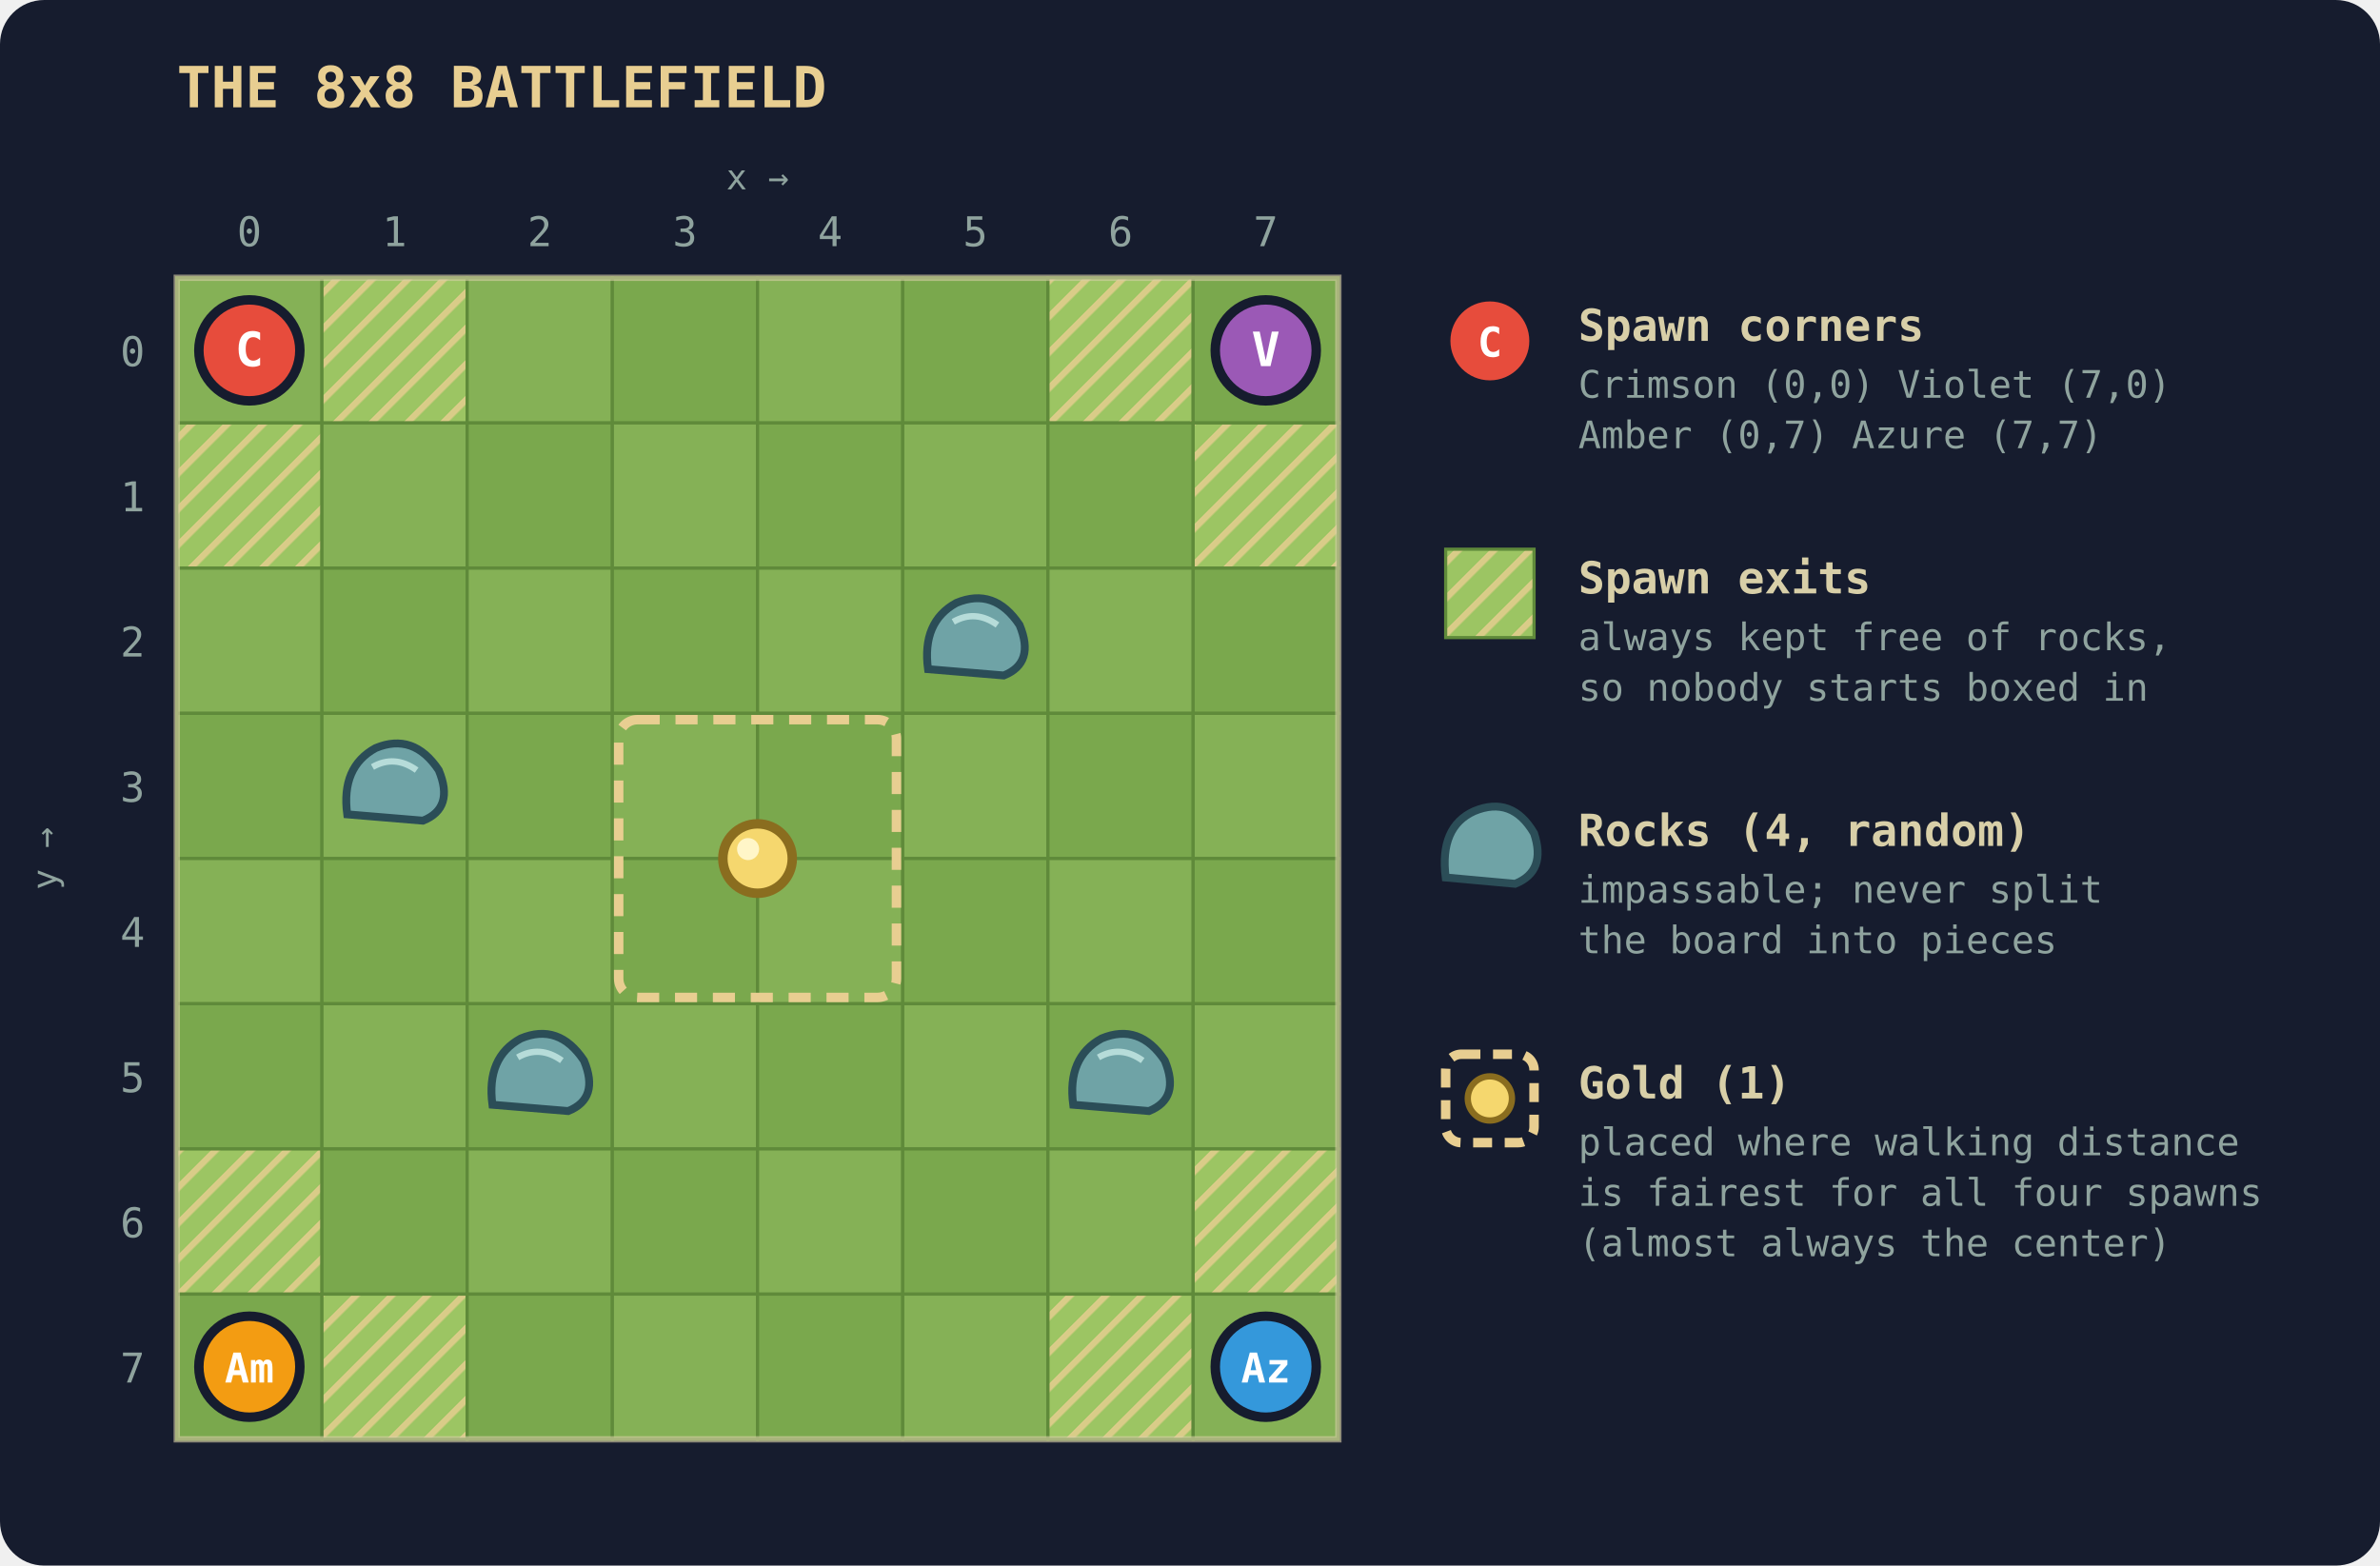
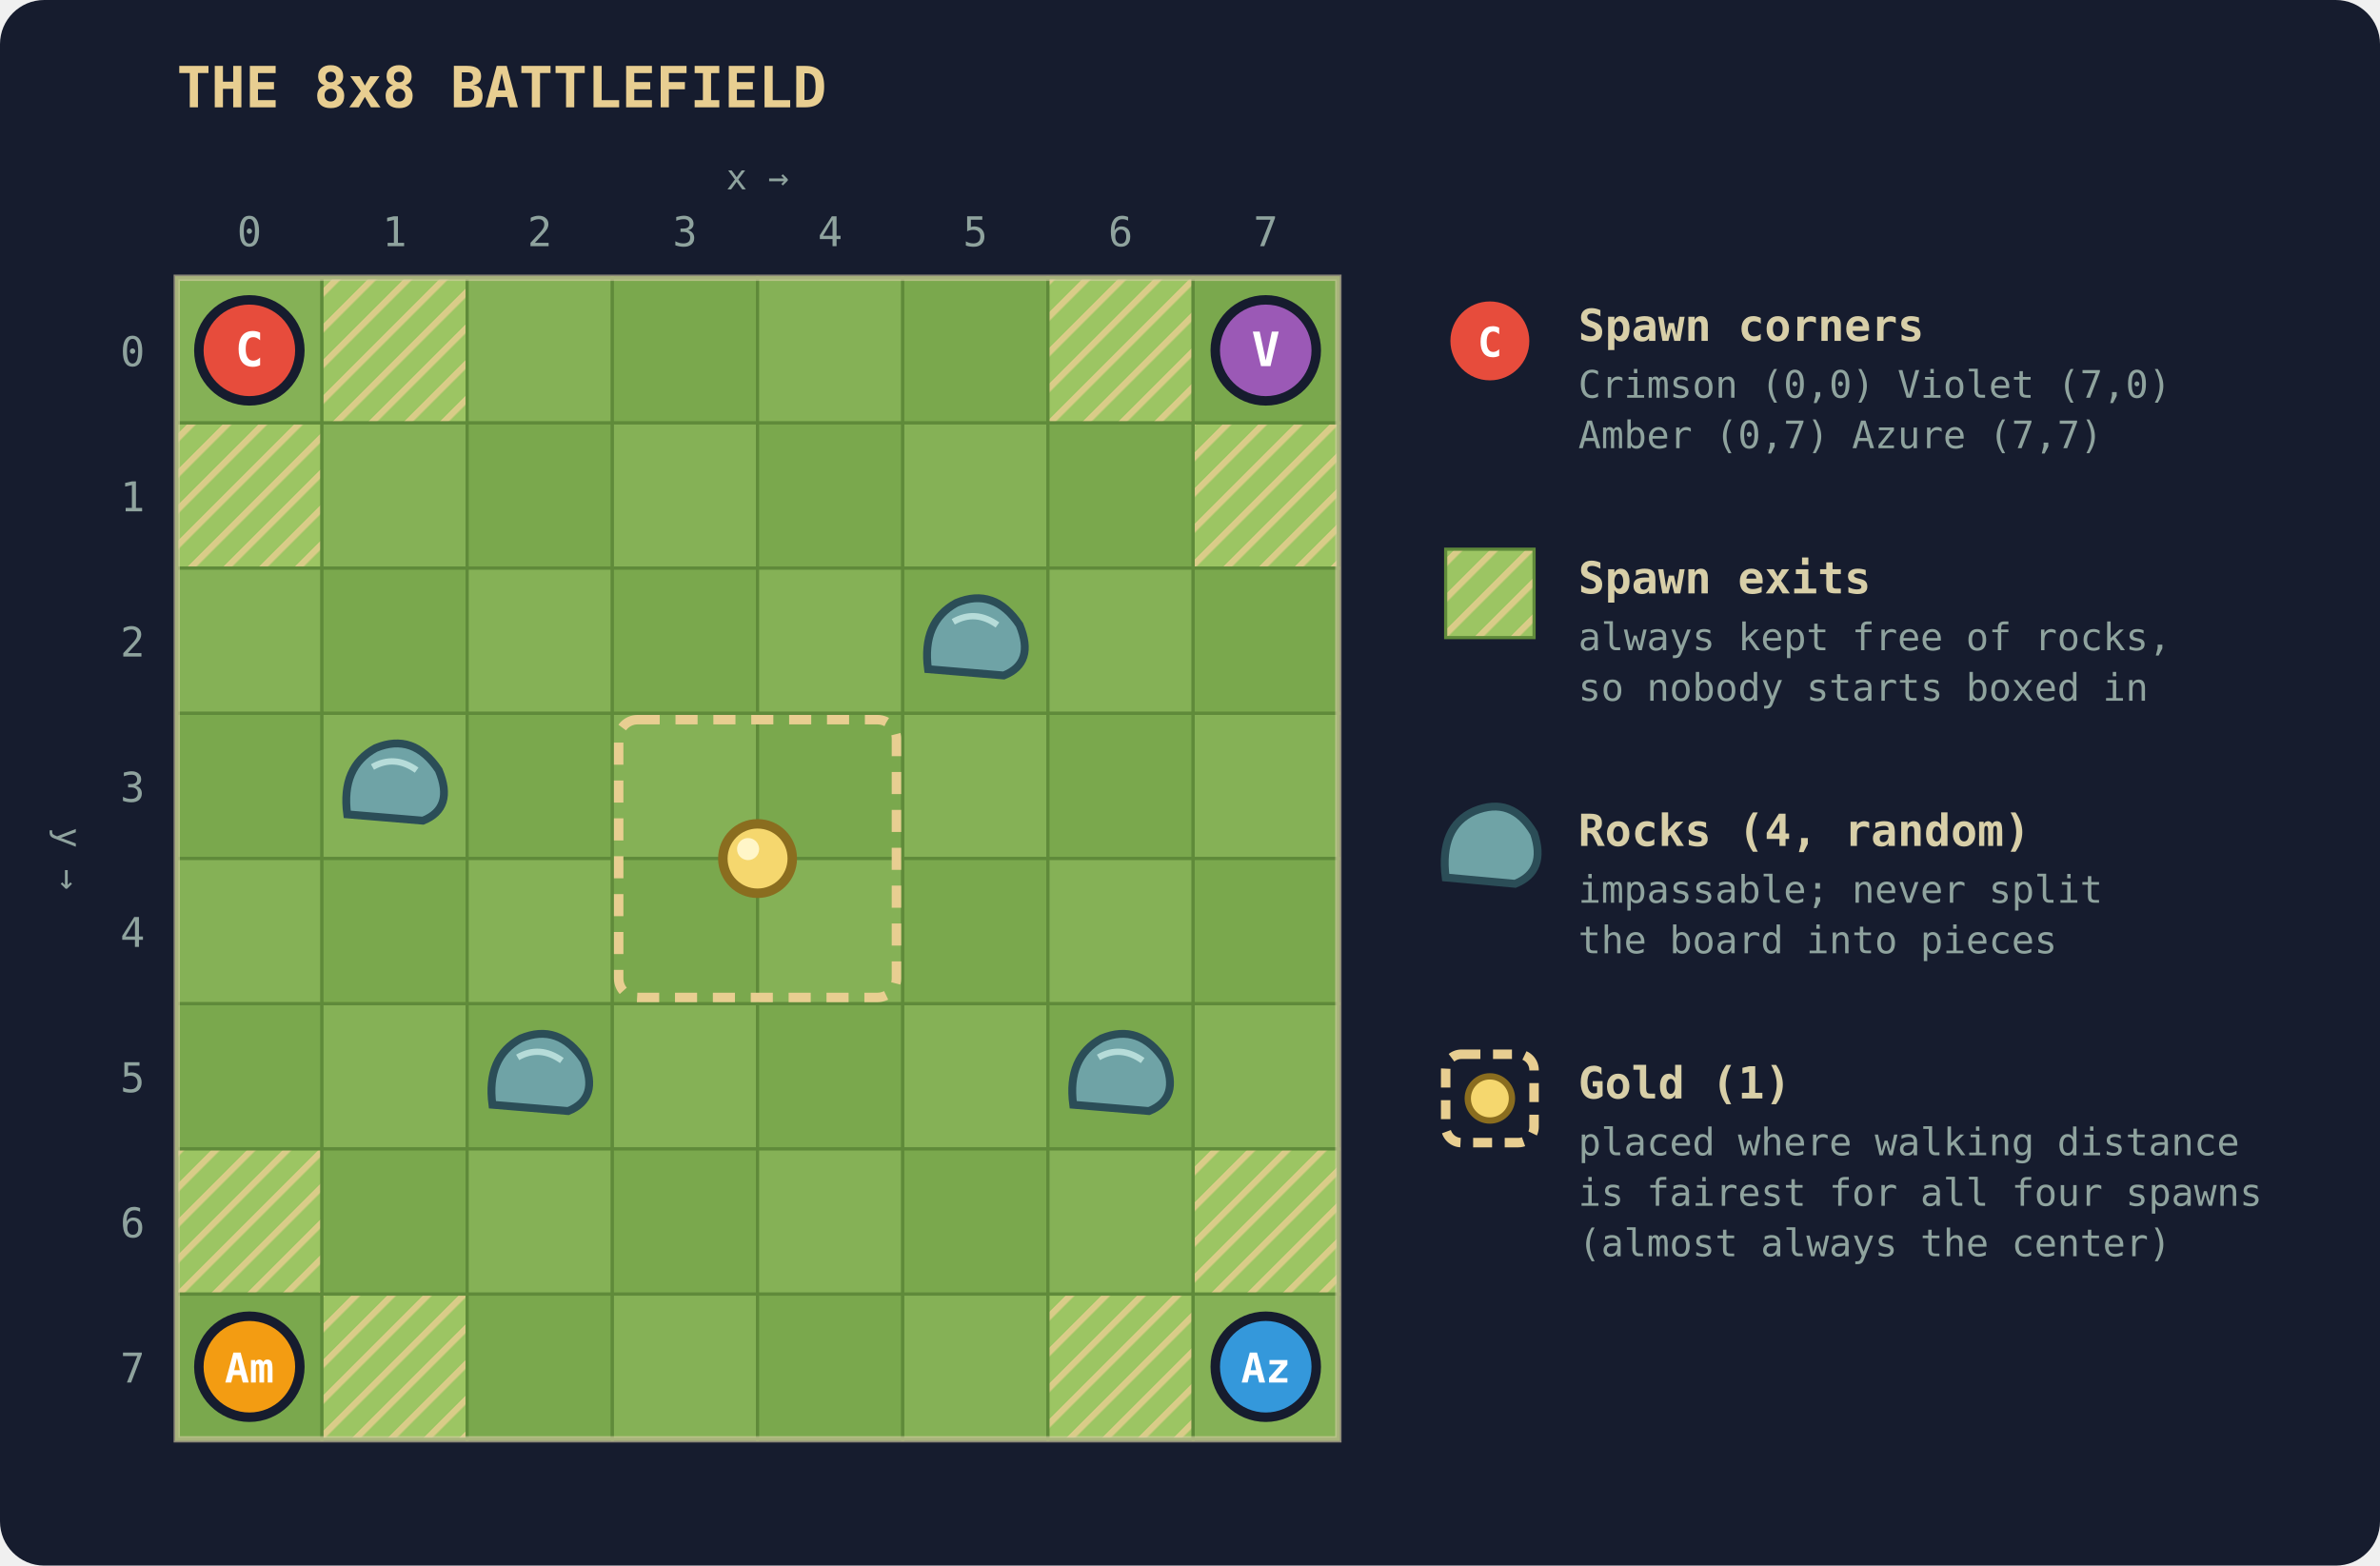
<svg xmlns="http://www.w3.org/2000/svg" width="754" height="496" viewBox="0 0 754 496" font-family="DejaVu Sans Mono, Menlo, Consolas, monospace">
  <defs>
    <pattern id="hatch" width="8" height="8" patternUnits="userSpaceOnUse" patternTransform="rotate(45)">
      <rect width="8" height="8" fill="#9cc563" />
      <line x1="0" y1="0" x2="0" y2="8" stroke="#e8ce91" stroke-width="4" opacity="0.8" />
    </pattern>
  </defs>
  <rect width="754" height="496" rx="14" fill="#161c2e" />
  <text x="56" y="34" fill="#e8ce91" font-size="18" font-weight="bold">THE 8x8 BATTLEFIELD</text>
  <g transform="translate(0 24)">
    <text x="79.0" y="54" fill="#8fa39e" font-size="13" text-anchor="middle">0</text>
  </g>
  <g transform="translate(0 24)">
    <text x="42" y="92.0" fill="#8fa39e" font-size="13" text-anchor="middle">0</text>
  </g>
  <g transform="translate(0 24)">
    <text x="125.0" y="54" fill="#8fa39e" font-size="13" text-anchor="middle">1</text>
  </g>
  <g transform="translate(0 24)">
    <text x="42" y="138.0" fill="#8fa39e" font-size="13" text-anchor="middle">1</text>
  </g>
  <g transform="translate(0 24)">
    <text x="171.0" y="54" fill="#8fa39e" font-size="13" text-anchor="middle">2</text>
  </g>
  <g transform="translate(0 24)">
    <text x="42" y="184.0" fill="#8fa39e" font-size="13" text-anchor="middle">2</text>
  </g>
  <g transform="translate(0 24)">
    <text x="217.0" y="54" fill="#8fa39e" font-size="13" text-anchor="middle">3</text>
  </g>
  <g transform="translate(0 24)">
    <text x="42" y="230.0" fill="#8fa39e" font-size="13" text-anchor="middle">3</text>
  </g>
  <g transform="translate(0 24)">
    <text x="263.0" y="54" fill="#8fa39e" font-size="13" text-anchor="middle">4</text>
  </g>
  <g transform="translate(0 24)">
    <text x="42" y="276.0" fill="#8fa39e" font-size="13" text-anchor="middle">4</text>
  </g>
  <g transform="translate(0 24)">
    <text x="309.0" y="54" fill="#8fa39e" font-size="13" text-anchor="middle">5</text>
  </g>
  <g transform="translate(0 24)">
    <text x="42" y="322.0" fill="#8fa39e" font-size="13" text-anchor="middle">5</text>
  </g>
  <g transform="translate(0 24)">
    <text x="355.0" y="54" fill="#8fa39e" font-size="13" text-anchor="middle">6</text>
  </g>
  <g transform="translate(0 24)">
    <text x="42" y="368.0" fill="#8fa39e" font-size="13" text-anchor="middle">6</text>
  </g>
  <g transform="translate(0 24)">
    <text x="401.0" y="54" fill="#8fa39e" font-size="13" text-anchor="middle">7</text>
  </g>
  <g transform="translate(0 24)">
    <text x="42" y="414.0" fill="#8fa39e" font-size="13" text-anchor="middle">7</text>
  </g>
  <g transform="translate(0 24)">
    <text x="240.0" y="36" fill="#8fa39e" font-size="11" text-anchor="middle">x →</text>
  </g>
  <g transform="translate(0 24)">
-     <text x="18" y="248.0" fill="#8fa39e" font-size="11" text-anchor="middle" transform="rotate(-90 18 248.0)">y →</text>
+     <text x="18" y="248.0" fill="#8fa39e" font-size="11" text-anchor="middle" transform="rotate(90 18 248.0)">y →</text>
  </g>
  <g transform="translate(0 24)">
    <rect x="56" y="64" width="46" height="46" fill="#85b156" stroke="#5f8a3a" stroke-width="1" />
  </g>
  <g transform="translate(0 24)">
    <rect x="102" y="64" width="46" height="46" fill="url(#hatch)" stroke="#5f8a3a" stroke-width="1" />
  </g>
  <g transform="translate(0 24)">
    <rect x="148" y="64" width="46" height="46" fill="#85b156" stroke="#5f8a3a" stroke-width="1" />
  </g>
  <g transform="translate(0 24)">
    <rect x="194" y="64" width="46" height="46" fill="#7aa84d" stroke="#5f8a3a" stroke-width="1" />
  </g>
  <g transform="translate(0 24)">
    <rect x="240" y="64" width="46" height="46" fill="#85b156" stroke="#5f8a3a" stroke-width="1" />
  </g>
  <g transform="translate(0 24)">
    <rect x="286" y="64" width="46" height="46" fill="#7aa84d" stroke="#5f8a3a" stroke-width="1" />
  </g>
  <g transform="translate(0 24)">
    <rect x="332" y="64" width="46" height="46" fill="url(#hatch)" stroke="#5f8a3a" stroke-width="1" />
  </g>
  <g transform="translate(0 24)">
    <rect x="378" y="64" width="46" height="46" fill="#7aa84d" stroke="#5f8a3a" stroke-width="1" />
  </g>
  <g transform="translate(0 24)">
    <rect x="56" y="110" width="46" height="46" fill="url(#hatch)" stroke="#5f8a3a" stroke-width="1" />
  </g>
  <g transform="translate(0 24)">
    <rect x="102" y="110" width="46" height="46" fill="#85b156" stroke="#5f8a3a" stroke-width="1" />
  </g>
  <g transform="translate(0 24)">
    <rect x="148" y="110" width="46" height="46" fill="#7aa84d" stroke="#5f8a3a" stroke-width="1" />
  </g>
  <g transform="translate(0 24)">
    <rect x="194" y="110" width="46" height="46" fill="#85b156" stroke="#5f8a3a" stroke-width="1" />
  </g>
  <g transform="translate(0 24)">
    <rect x="240" y="110" width="46" height="46" fill="#7aa84d" stroke="#5f8a3a" stroke-width="1" />
  </g>
  <g transform="translate(0 24)">
    <rect x="286" y="110" width="46" height="46" fill="#85b156" stroke="#5f8a3a" stroke-width="1" />
  </g>
  <g transform="translate(0 24)">
    <rect x="332" y="110" width="46" height="46" fill="#7aa84d" stroke="#5f8a3a" stroke-width="1" />
  </g>
  <g transform="translate(0 24)">
    <rect x="378" y="110" width="46" height="46" fill="url(#hatch)" stroke="#5f8a3a" stroke-width="1" />
  </g>
  <g transform="translate(0 24)">
    <rect x="56" y="156" width="46" height="46" fill="#85b156" stroke="#5f8a3a" stroke-width="1" />
  </g>
  <g transform="translate(0 24)">
    <rect x="102" y="156" width="46" height="46" fill="#7aa84d" stroke="#5f8a3a" stroke-width="1" />
  </g>
  <g transform="translate(0 24)">
    <rect x="148" y="156" width="46" height="46" fill="#85b156" stroke="#5f8a3a" stroke-width="1" />
  </g>
  <g transform="translate(0 24)">
    <rect x="194" y="156" width="46" height="46" fill="#7aa84d" stroke="#5f8a3a" stroke-width="1" />
  </g>
  <g transform="translate(0 24)">
    <rect x="240" y="156" width="46" height="46" fill="#85b156" stroke="#5f8a3a" stroke-width="1" />
  </g>
  <g transform="translate(0 24)">
    <rect x="286" y="156" width="46" height="46" fill="#7aa84d" stroke="#5f8a3a" stroke-width="1" />
  </g>
  <g transform="translate(0 24)">
    <rect x="332" y="156" width="46" height="46" fill="#85b156" stroke="#5f8a3a" stroke-width="1" />
  </g>
  <g transform="translate(0 24)">
    <rect x="378" y="156" width="46" height="46" fill="#7aa84d" stroke="#5f8a3a" stroke-width="1" />
  </g>
  <g transform="translate(0 24)">
    <rect x="56" y="202" width="46" height="46" fill="#7aa84d" stroke="#5f8a3a" stroke-width="1" />
  </g>
  <g transform="translate(0 24)">
    <rect x="102" y="202" width="46" height="46" fill="#85b156" stroke="#5f8a3a" stroke-width="1" />
  </g>
  <g transform="translate(0 24)">
    <rect x="148" y="202" width="46" height="46" fill="#7aa84d" stroke="#5f8a3a" stroke-width="1" />
  </g>
  <g transform="translate(0 24)">
    <rect x="194" y="202" width="46" height="46" fill="#85b156" stroke="#5f8a3a" stroke-width="1" />
  </g>
  <g transform="translate(0 24)">
    <rect x="240" y="202" width="46" height="46" fill="#7aa84d" stroke="#5f8a3a" stroke-width="1" />
  </g>
  <g transform="translate(0 24)">
    <rect x="286" y="202" width="46" height="46" fill="#85b156" stroke="#5f8a3a" stroke-width="1" />
  </g>
  <g transform="translate(0 24)">
    <rect x="332" y="202" width="46" height="46" fill="#7aa84d" stroke="#5f8a3a" stroke-width="1" />
  </g>
  <g transform="translate(0 24)">
    <rect x="378" y="202" width="46" height="46" fill="#85b156" stroke="#5f8a3a" stroke-width="1" />
  </g>
  <g transform="translate(0 24)">
    <rect x="56" y="248" width="46" height="46" fill="#85b156" stroke="#5f8a3a" stroke-width="1" />
  </g>
  <g transform="translate(0 24)">
    <rect x="102" y="248" width="46" height="46" fill="#7aa84d" stroke="#5f8a3a" stroke-width="1" />
  </g>
  <g transform="translate(0 24)">
    <rect x="148" y="248" width="46" height="46" fill="#85b156" stroke="#5f8a3a" stroke-width="1" />
  </g>
  <g transform="translate(0 24)">
    <rect x="194" y="248" width="46" height="46" fill="#7aa84d" stroke="#5f8a3a" stroke-width="1" />
  </g>
  <g transform="translate(0 24)">
    <rect x="240" y="248" width="46" height="46" fill="#85b156" stroke="#5f8a3a" stroke-width="1" />
  </g>
  <g transform="translate(0 24)">
    <rect x="286" y="248" width="46" height="46" fill="#7aa84d" stroke="#5f8a3a" stroke-width="1" />
  </g>
  <g transform="translate(0 24)">
    <rect x="332" y="248" width="46" height="46" fill="#85b156" stroke="#5f8a3a" stroke-width="1" />
  </g>
  <g transform="translate(0 24)">
    <rect x="378" y="248" width="46" height="46" fill="#7aa84d" stroke="#5f8a3a" stroke-width="1" />
  </g>
  <g transform="translate(0 24)">
    <rect x="56" y="294" width="46" height="46" fill="#7aa84d" stroke="#5f8a3a" stroke-width="1" />
  </g>
  <g transform="translate(0 24)">
    <rect x="102" y="294" width="46" height="46" fill="#85b156" stroke="#5f8a3a" stroke-width="1" />
  </g>
  <g transform="translate(0 24)">
    <rect x="148" y="294" width="46" height="46" fill="#7aa84d" stroke="#5f8a3a" stroke-width="1" />
  </g>
  <g transform="translate(0 24)">
    <rect x="194" y="294" width="46" height="46" fill="#85b156" stroke="#5f8a3a" stroke-width="1" />
  </g>
  <g transform="translate(0 24)">
    <rect x="240" y="294" width="46" height="46" fill="#7aa84d" stroke="#5f8a3a" stroke-width="1" />
  </g>
  <g transform="translate(0 24)">
    <rect x="286" y="294" width="46" height="46" fill="#85b156" stroke="#5f8a3a" stroke-width="1" />
  </g>
  <g transform="translate(0 24)">
    <rect x="332" y="294" width="46" height="46" fill="#7aa84d" stroke="#5f8a3a" stroke-width="1" />
  </g>
  <g transform="translate(0 24)">
    <rect x="378" y="294" width="46" height="46" fill="#85b156" stroke="#5f8a3a" stroke-width="1" />
  </g>
  <g transform="translate(0 24)">
    <rect x="56" y="340" width="46" height="46" fill="url(#hatch)" stroke="#5f8a3a" stroke-width="1" />
  </g>
  <g transform="translate(0 24)">
    <rect x="102" y="340" width="46" height="46" fill="#7aa84d" stroke="#5f8a3a" stroke-width="1" />
  </g>
  <g transform="translate(0 24)">
    <rect x="148" y="340" width="46" height="46" fill="#85b156" stroke="#5f8a3a" stroke-width="1" />
  </g>
  <g transform="translate(0 24)">
    <rect x="194" y="340" width="46" height="46" fill="#7aa84d" stroke="#5f8a3a" stroke-width="1" />
  </g>
  <g transform="translate(0 24)">
    <rect x="240" y="340" width="46" height="46" fill="#85b156" stroke="#5f8a3a" stroke-width="1" />
  </g>
  <g transform="translate(0 24)">
    <rect x="286" y="340" width="46" height="46" fill="#7aa84d" stroke="#5f8a3a" stroke-width="1" />
  </g>
  <g transform="translate(0 24)">
    <rect x="332" y="340" width="46" height="46" fill="#85b156" stroke="#5f8a3a" stroke-width="1" />
  </g>
  <g transform="translate(0 24)">
    <rect x="378" y="340" width="46" height="46" fill="url(#hatch)" stroke="#5f8a3a" stroke-width="1" />
  </g>
  <g transform="translate(0 24)">
    <rect x="56" y="386" width="46" height="46" fill="#7aa84d" stroke="#5f8a3a" stroke-width="1" />
  </g>
  <g transform="translate(0 24)">
    <rect x="102" y="386" width="46" height="46" fill="url(#hatch)" stroke="#5f8a3a" stroke-width="1" />
  </g>
  <g transform="translate(0 24)">
    <rect x="148" y="386" width="46" height="46" fill="#7aa84d" stroke="#5f8a3a" stroke-width="1" />
  </g>
  <g transform="translate(0 24)">
    <rect x="194" y="386" width="46" height="46" fill="#85b156" stroke="#5f8a3a" stroke-width="1" />
  </g>
  <g transform="translate(0 24)">
    <rect x="240" y="386" width="46" height="46" fill="#7aa84d" stroke="#5f8a3a" stroke-width="1" />
  </g>
  <g transform="translate(0 24)">
    <rect x="286" y="386" width="46" height="46" fill="#85b156" stroke="#5f8a3a" stroke-width="1" />
  </g>
  <g transform="translate(0 24)">
    <rect x="332" y="386" width="46" height="46" fill="url(#hatch)" stroke="#5f8a3a" stroke-width="1" />
  </g>
  <g transform="translate(0 24)">
    <rect x="378" y="386" width="46" height="46" fill="#85b156" stroke="#5f8a3a" stroke-width="1" />
  </g>
  <g transform="translate(0 24)">
    <rect x="196" y="204" width="88" height="88" fill="none" stroke="#e8ce91" stroke-width="3" stroke-dasharray="7 5" rx="6" />
  </g>
  <g transform="translate(0 24)">
    <circle cx="240" cy="248" r="11" fill="#f5d76e" stroke="#8a6d1f" stroke-width="3" />
    <circle cx="237" cy="245" r="3.5" fill="#fff6c8" />
  </g>
  <g transform="translate(0 24)">
    <path d="M156.0 326.0 Q154.0 311.0 165.0 305.0 Q177.0 300.0 185.0 312.0 Q190.0 324.0 180.0 328.0 Z" fill="#6fa3a6" stroke="#2b4d57" stroke-width="2.5" />
    <path d="M164.0 311.0 Q171.0 307.0 178.0 312.0" stroke="#b6dcd9" stroke-width="2" fill="none" />
  </g>
  <g transform="translate(0 24)">
    <path d="M294.0 188.0 Q292.0 173.0 303.0 167.0 Q315.0 162.0 323.0 174.0 Q328.0 186.0 318.0 190.0 Z" fill="#6fa3a6" stroke="#2b4d57" stroke-width="2.5" />
    <path d="M302.0 173.0 Q309.0 169.0 316.0 174.0" stroke="#b6dcd9" stroke-width="2" fill="none" />
  </g>
  <g transform="translate(0 24)">
    <path d="M110.0 234.0 Q108.0 219.0 119.0 213.0 Q131.0 208.0 139.0 220.0 Q144.0 232.0 134.0 236.0 Z" fill="#6fa3a6" stroke="#2b4d57" stroke-width="2.5" />
    <path d="M118.0 219.0 Q125.0 215.0 132.0 220.0" stroke="#b6dcd9" stroke-width="2" fill="none" />
  </g>
  <g transform="translate(0 24)">
    <path d="M340.0 326.0 Q338.0 311.0 349.0 305.0 Q361.0 300.0 369.0 312.0 Q374.0 324.0 364.0 328.0 Z" fill="#6fa3a6" stroke="#2b4d57" stroke-width="2.5" />
    <path d="M348.0 311.0 Q355.0 307.0 362.0 312.0" stroke="#b6dcd9" stroke-width="2" fill="none" />
  </g>
  <g transform="translate(0 24)">
    <circle cx="79.0" cy="87.0" r="16" fill="#e74c3c" stroke="#161c2e" stroke-width="3" />
    <text x="79.0" y="92.0" fill="#fff" font-size="15" font-weight="bold" text-anchor="middle">C</text>
  </g>
  <g transform="translate(0 24)">
    <circle cx="401.0" cy="409.0" r="16" fill="#3498db" stroke="#161c2e" stroke-width="3" />
    <text x="401.0" y="414.0" fill="#fff" font-size="13" font-weight="bold" text-anchor="middle">Az</text>
  </g>
  <g transform="translate(0 24)">
    <circle cx="401.0" cy="87.0" r="16" fill="#9b59b6" stroke="#161c2e" stroke-width="3" />
    <text x="401.0" y="92.0" fill="#fff" font-size="15" font-weight="bold" text-anchor="middle">V</text>
  </g>
  <g transform="translate(0 24)">
    <circle cx="79.0" cy="409.0" r="16" fill="#f39c12" stroke="#161c2e" stroke-width="3" />
    <text x="79.0" y="414.0" fill="#fff" font-size="13" font-weight="bold" text-anchor="middle">Am</text>
  </g>
  <g transform="translate(0 24)">
    <rect x="56" y="64" width="368" height="368" fill="none" stroke="#d8cfa8" stroke-width="2" opacity="0.6" />
  </g>
  <g transform="translate(0 24)">
    <circle cx="472" cy="84" r="14" fill="#e74c3c" stroke="#161c2e" stroke-width="3" />
    <text x="472" y="89" fill="#fff" font-size="13" font-weight="bold" text-anchor="middle">C</text>
  </g>
  <g transform="translate(0 24)">
    <text x="500" y="84" fill="#d8cfa8" font-size="14" font-weight="bold">Spawn corners</text>
  </g>
  <g transform="translate(0 24)">
    <text x="500" y="102" fill="#8fa39e" font-size="12">Crimson (0,0)  Violet (7,0)</text>
  </g>
  <g transform="translate(0 24)">
    <text x="500" y="118" fill="#8fa39e" font-size="12">Amber (0,7)   Azure (7,7)</text>
  </g>
  <g transform="translate(0 24)">
    <rect x="458" y="150" width="28" height="28" fill="url(#hatch)" stroke="#5f8a3a" />
  </g>
  <g transform="translate(0 24)">
    <text x="500" y="164" fill="#d8cfa8" font-size="14" font-weight="bold">Spawn exits</text>
  </g>
  <g transform="translate(0 24)">
    <text x="500" y="182" fill="#8fa39e" font-size="12">always kept free of rocks,</text>
  </g>
  <g transform="translate(0 24)">
    <text x="500" y="198" fill="#8fa39e" font-size="12">so nobody starts boxed in</text>
  </g>
  <g transform="translate(0 24)">
    <path d="M458 254 Q456 238 467 233 Q479 228 486 240 Q490 252 480 256 Z" fill="#6fa3a6" stroke="#2b4d57" stroke-width="2.5" />
  </g>
  <g transform="translate(0 24)">
    <text x="500" y="244" fill="#d8cfa8" font-size="14" font-weight="bold">Rocks  (4, random)</text>
  </g>
  <g transform="translate(0 24)">
    <text x="500" y="262" fill="#8fa39e" font-size="12">impassable; never split</text>
  </g>
  <g transform="translate(0 24)">
    <text x="500" y="278" fill="#8fa39e" font-size="12">the board into pieces</text>
  </g>
  <g transform="translate(0 24)">
    <rect x="458" y="310" width="28" height="28" fill="none" stroke="#e8ce91" stroke-width="3" stroke-dasharray="6 4" rx="5" />
    <circle cx="472" cy="324" r="7" fill="#f5d76e" stroke="#8a6d1f" stroke-width="2" />
  </g>
  <g transform="translate(0 24)">
    <text x="500" y="324" fill="#d8cfa8" font-size="14" font-weight="bold">Gold  (1)</text>
  </g>
  <g transform="translate(0 24)">
    <text x="500" y="342" fill="#8fa39e" font-size="12">placed where walking distance</text>
  </g>
  <g transform="translate(0 24)">
    <text x="500" y="358" fill="#8fa39e" font-size="12">is fairest for all four spawns</text>
  </g>
  <g transform="translate(0 24)">
    <text x="500" y="374" fill="#8fa39e" font-size="12">(almost always the center)</text>
  </g>
</svg>
